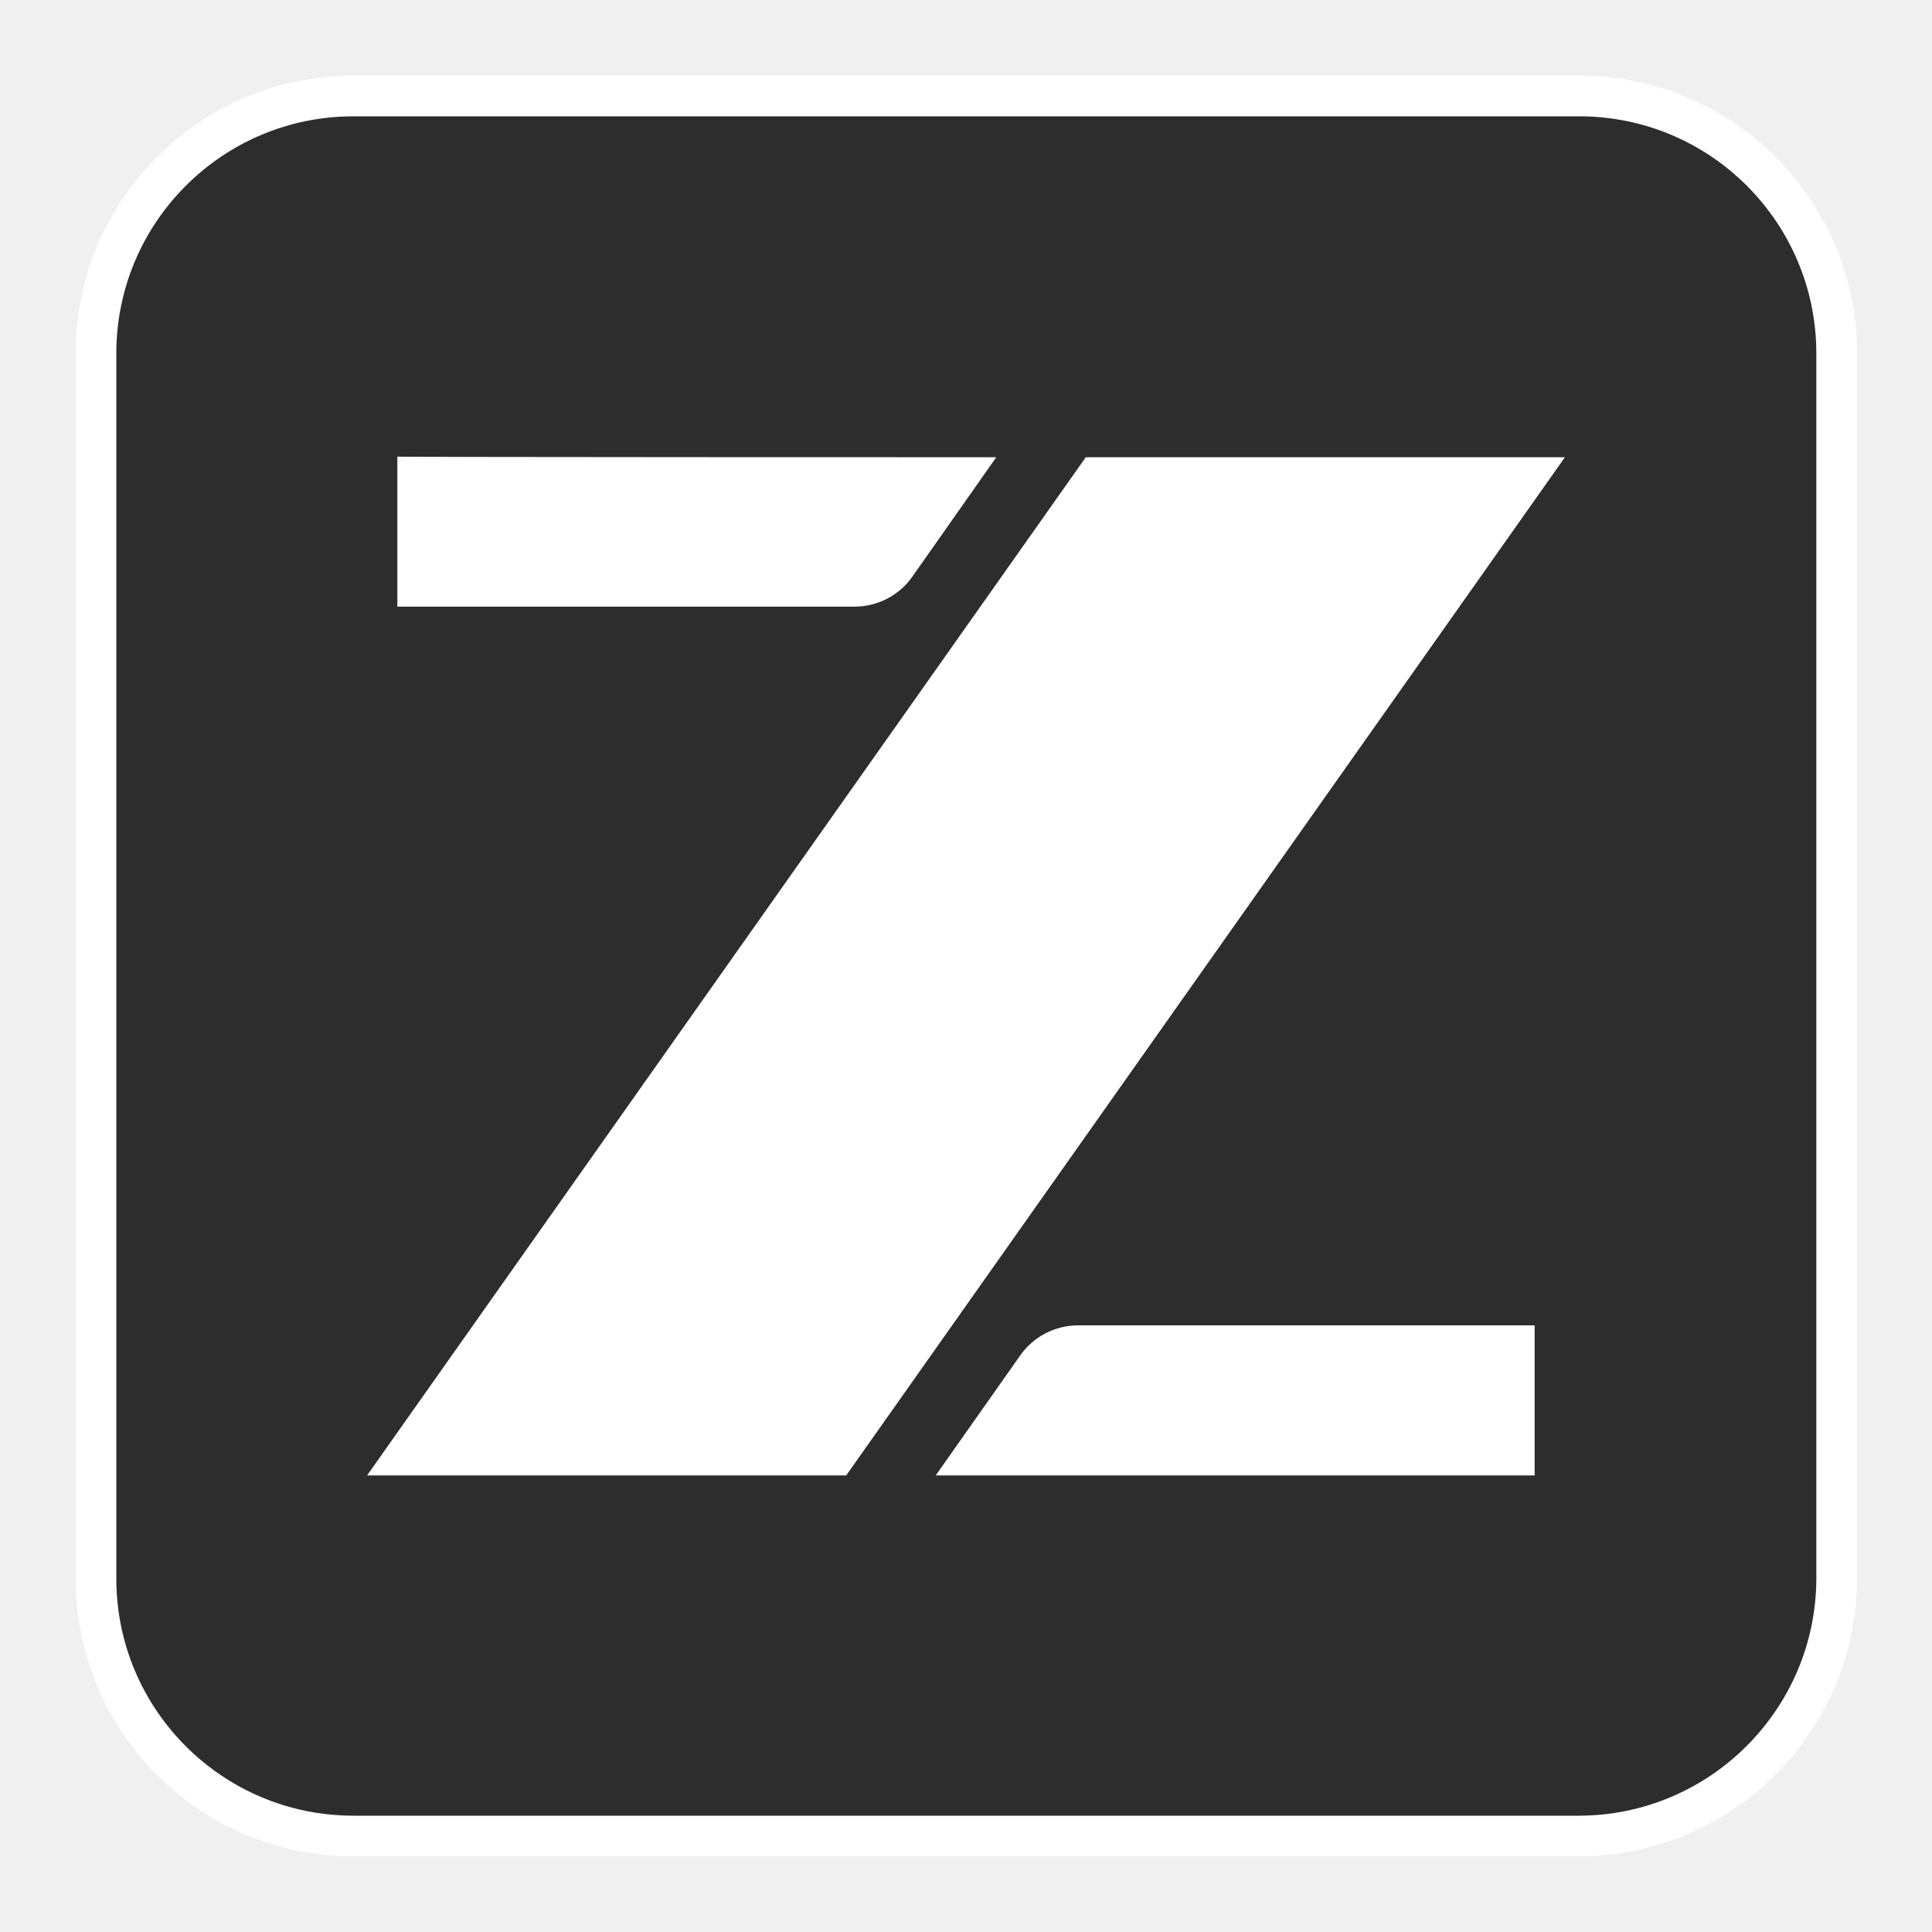
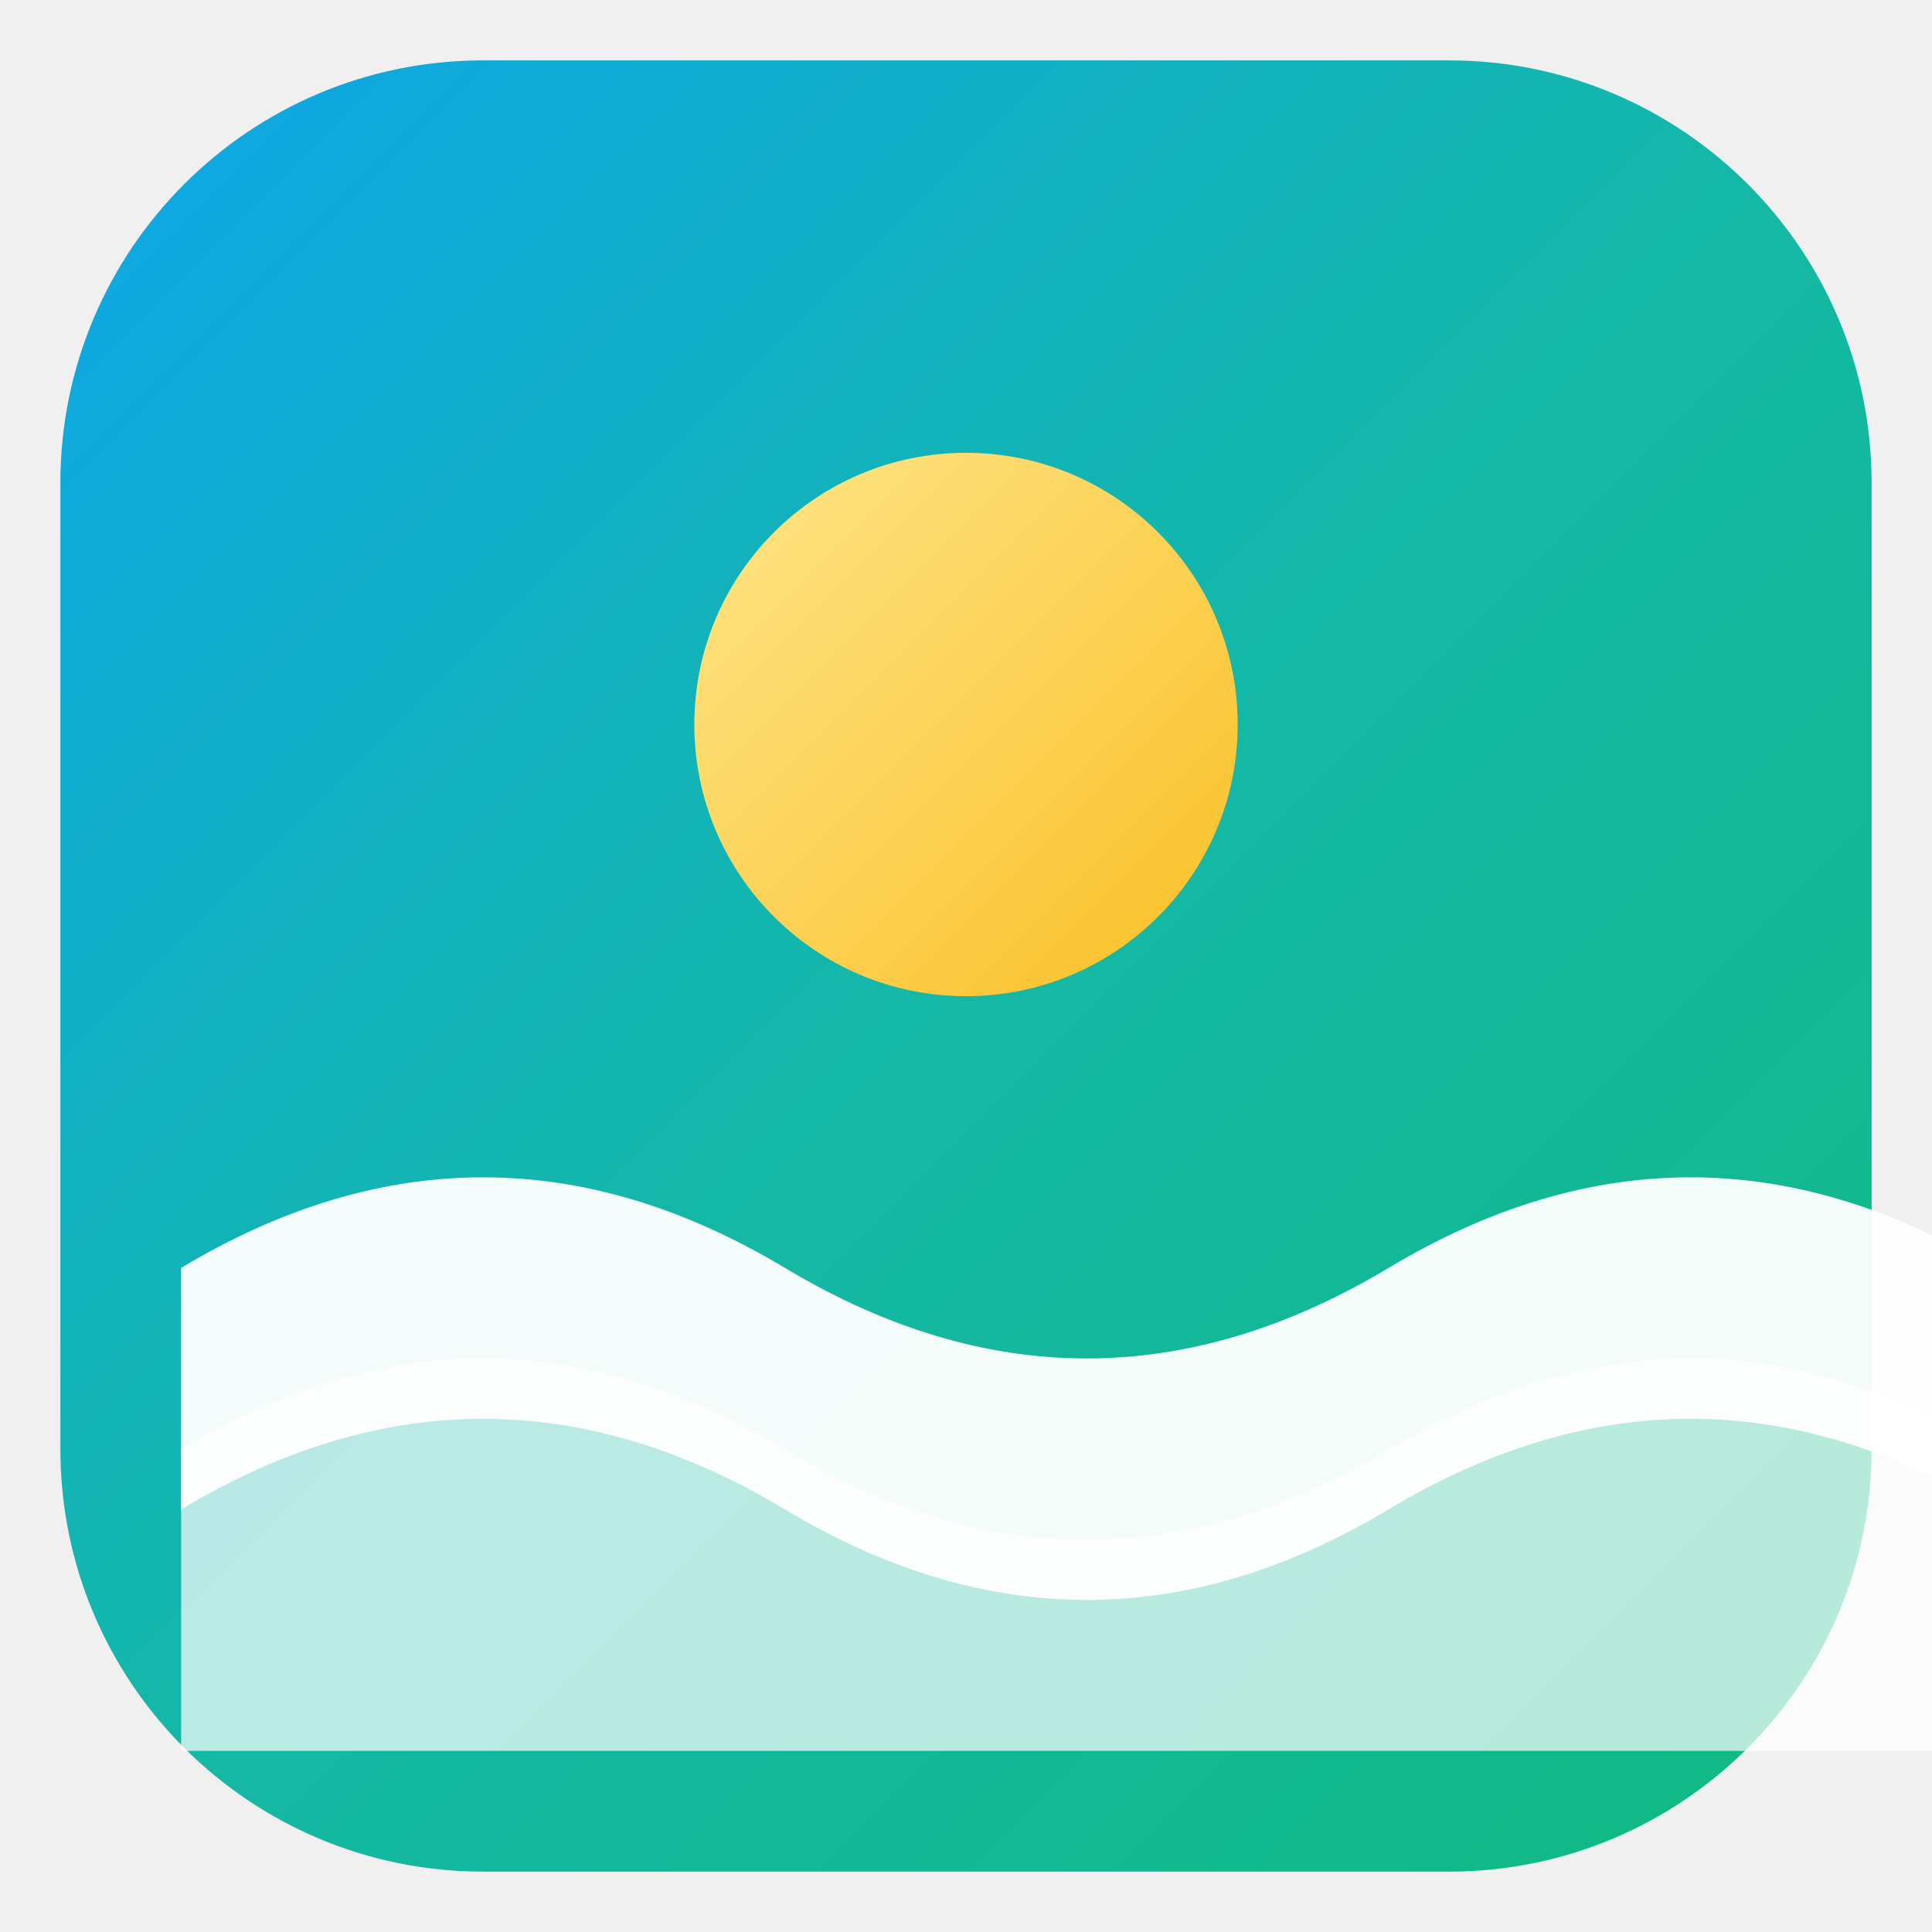
- <svg xmlns="http://www.w3.org/2000/svg" version="1.1" x="0px" y="0px" viewBox="0 0 30 30" style="enable-background:new 0 0 30 30;" xml:space="preserve">
+ <svg xmlns="http://www.w3.org/2000/svg" version="1.1" viewBox="0 0 64 64" width="64" height="64">
  <defs>
-     <style type="text/css">
-     .st194{fill:#2D2D2D;stroke:#FFFFFF;stroke-width:0.632;stroke-miterlimit:10;}
-     .st23{fill:#FFFFFF;}
- 
-     .z-breathe {
-       animation: breathe 2.5s ease-in-out infinite;
-     }
- 
-     @keyframes breathe {
-       0%, 100% { opacity: 0.7; }
-       50% { opacity: 1; }
-     }
-   </style>
+     <linearGradient id="bg" x1="0" y1="0" x2="1" y2="1">
+       <stop offset="0" stop-color="#0ea5e9" />
+       <stop offset="0.5" stop-color="#14b8a6" />
+       <stop offset="1" stop-color="#10b981" />
+     </linearGradient>
+     <linearGradient id="sun" x1="0" y1="0" x2="1" y2="1">
+       <stop offset="0" stop-color="#fde68a" />
+       <stop offset="1" stop-color="#fbbf24" />
+     </linearGradient>
  </defs>
-   <g>
-     <path class="st194" d="M24.51,28.51H5.49c-2.21,0-4-1.79-4-4V5.49c0-2.21,1.79-4,4-4h19.03c2.21,0,4,1.79,4,4v19.03     C28.51,26.72,26.72,28.51,24.51,28.51z" />
-     <g class="z-breathe">
-       <path class="st23" d="M15.47,7.1l-1.3,1.85c-0.2,0.29-0.54,0.47-0.9,0.47h-7.1V7.09C6.16,7.1,15.47,7.1,15.47,7.1z" />
-       <polygon class="st23" points="24.3,7.1 13.14,22.91 5.7,22.91 16.86,7.1" />
-       <path class="st23" d="M14.53,22.91l1.31-1.86c0.2-0.29,0.54-0.47,0.9-0.47h7.09v2.33H14.53z" />
-     </g>
-   </g>
+   <rect x="2" y="2" width="60" height="60" rx="14" fill="url(#bg)" />
+   <circle cx="32" cy="24" r="9" fill="url(#sun)" />
+   <path d="M6 42 Q16 36 26 42 T46 42 T66 42 L66 50 Q56 44 46 50 T26 50 T6 50 Z" fill="#ffffff" opacity="0.95" />
+   <path d="M6 48 Q16 42 26 48 T46 48 T66 48 L66 58 L6 58 Z" fill="#ffffff" opacity="0.7" />
</svg>
